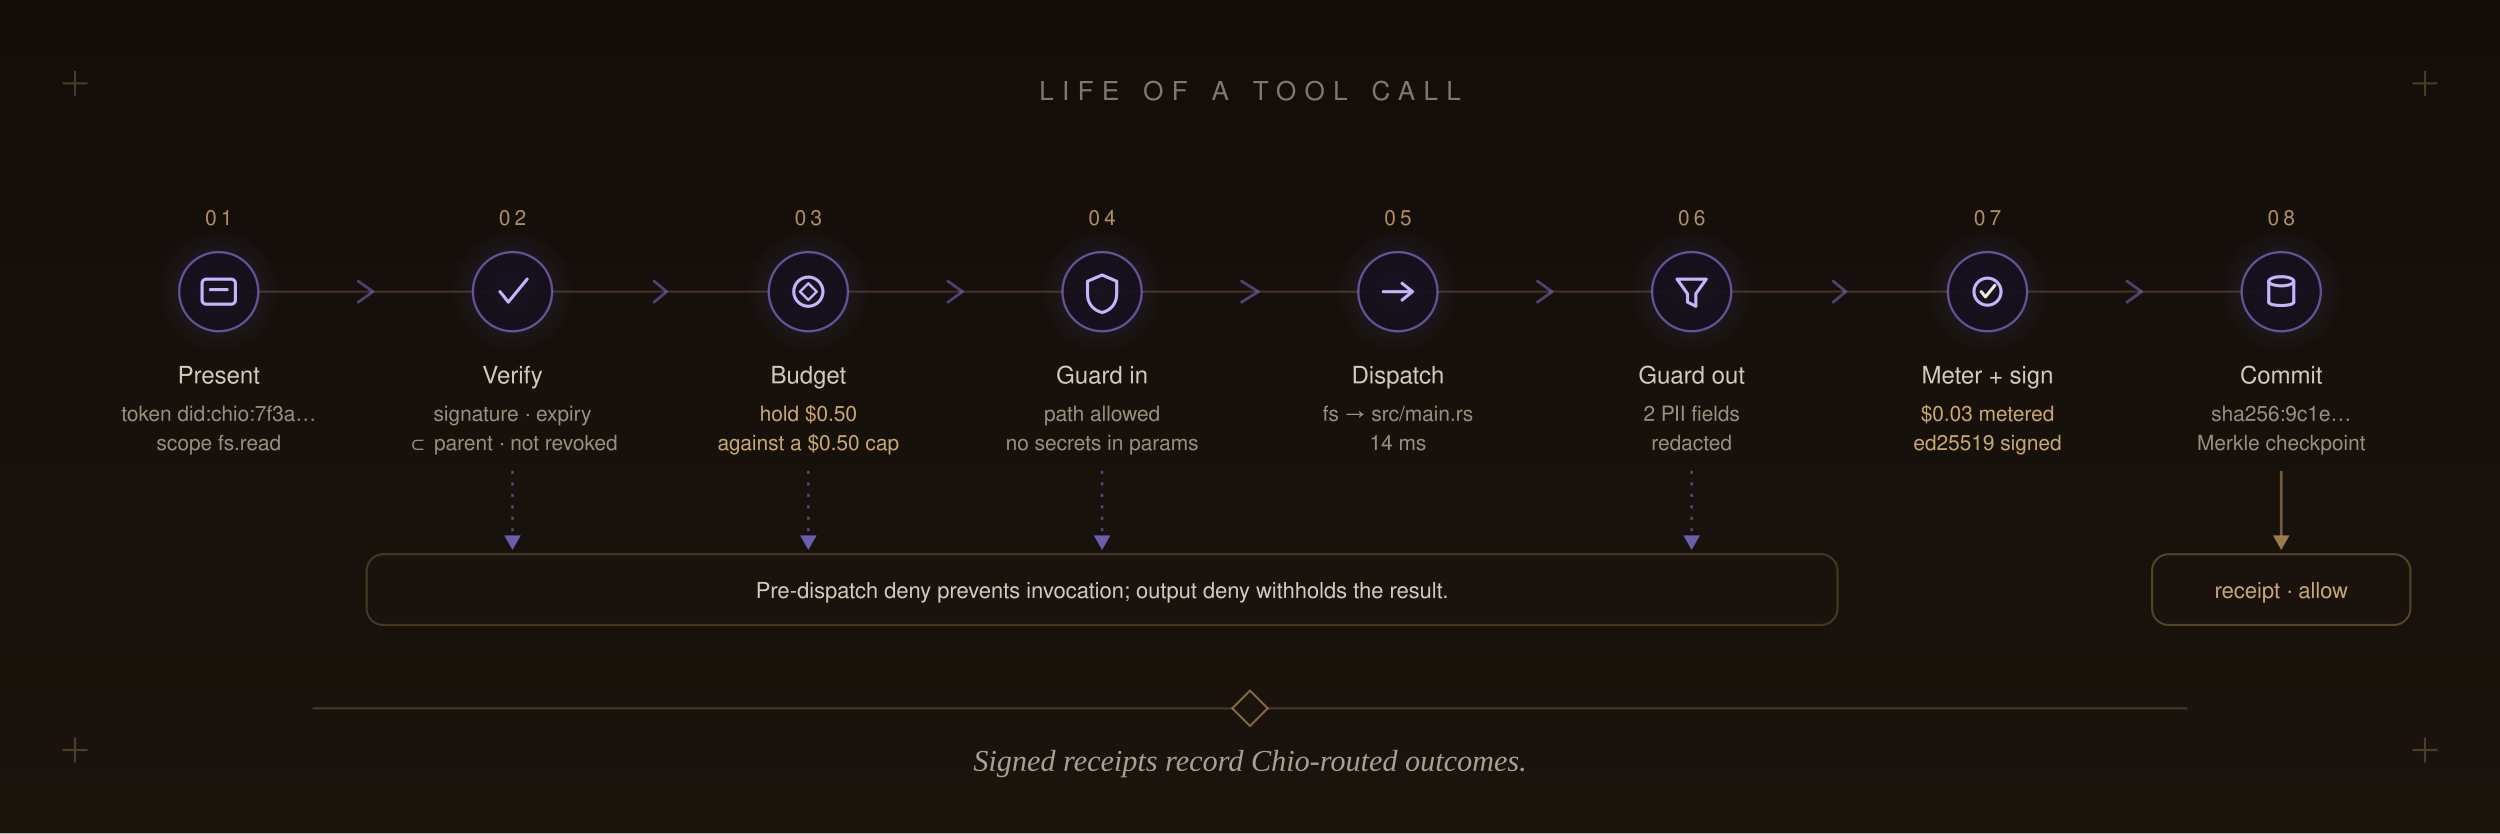
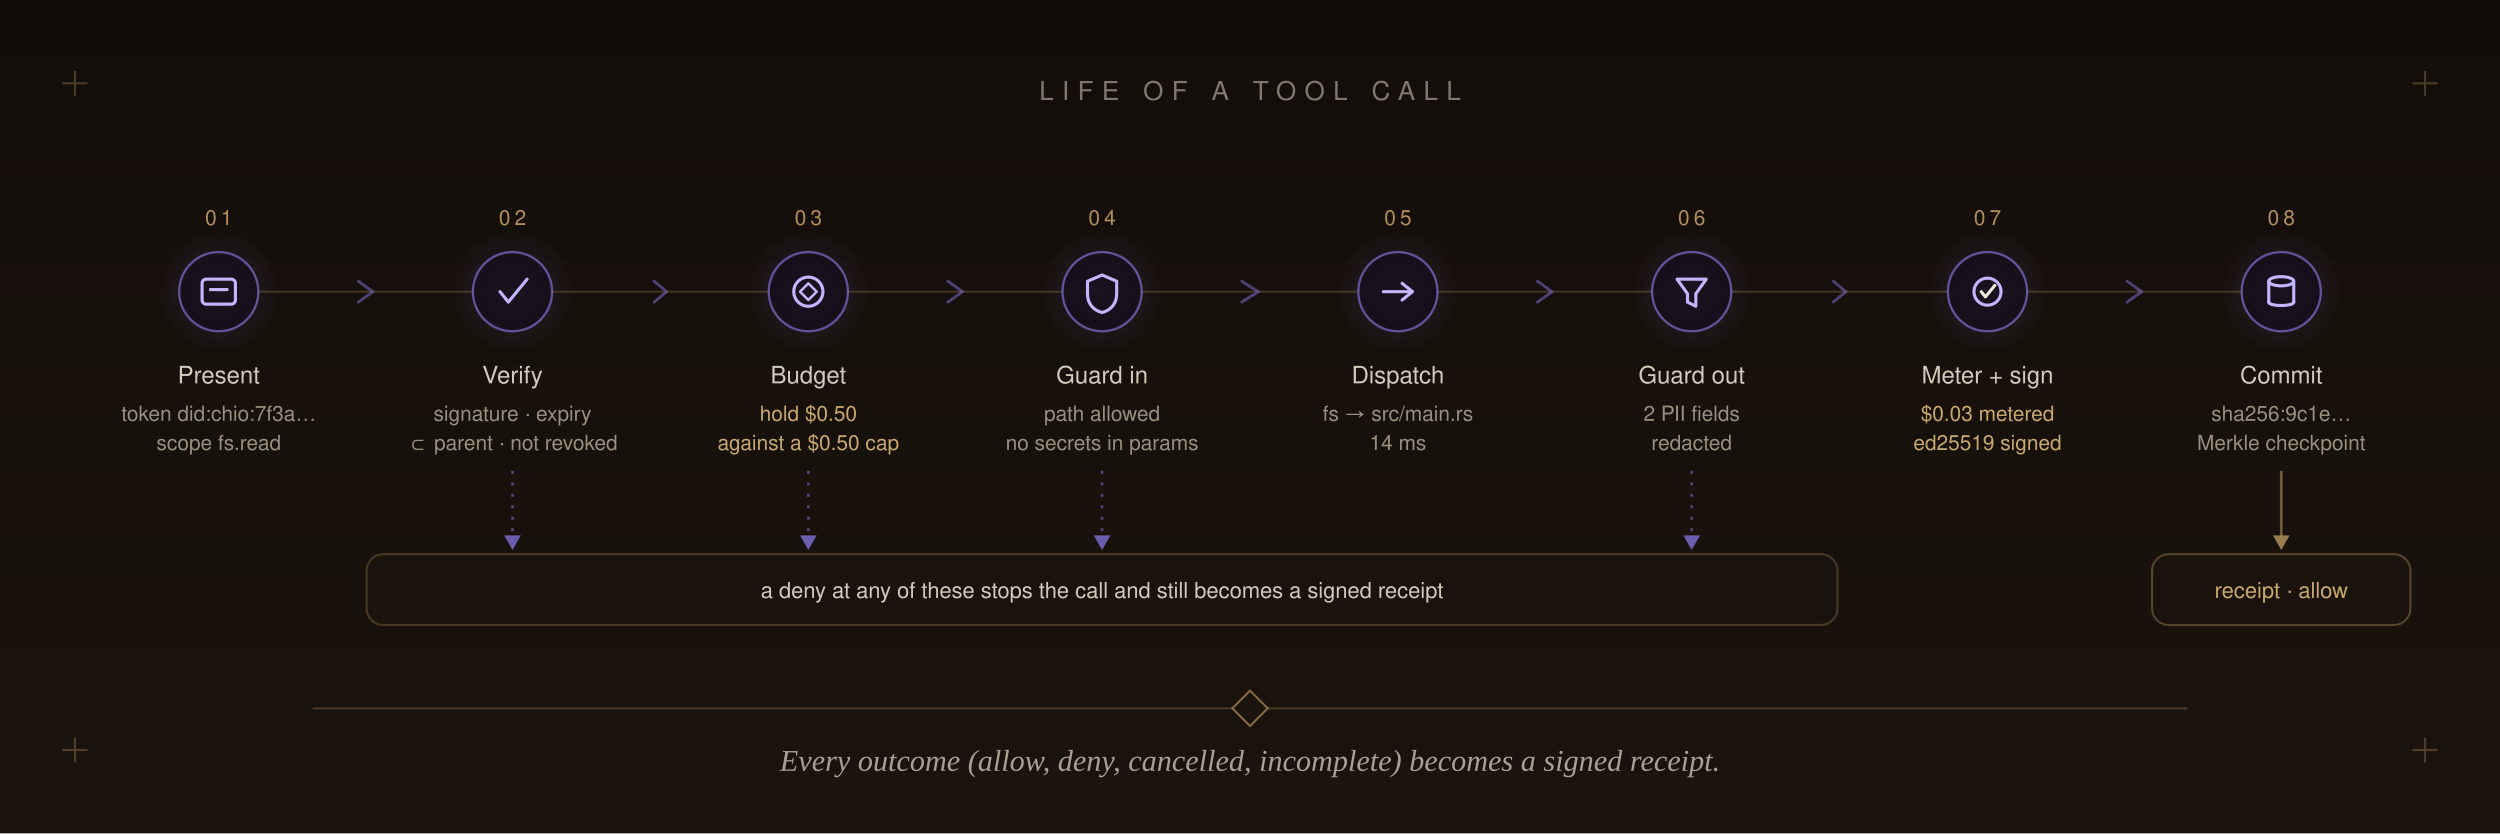
- <svg xmlns="http://www.w3.org/2000/svg" viewBox="0 0 1200 400" width="1200" height="400" role="img" aria-label="Life of a Chio-routed tool call: present the token, verify it, hold the budget, guard the input, dispatch, guard the output, meter and sign, then commit the receipt to the Merkle log. A denial before dispatch prevents invocation. Output guards run after dispatch and cannot undo completed tool effects.">
+ <svg xmlns="http://www.w3.org/2000/svg" viewBox="0 0 1200 400" width="1200" height="400" role="img" aria-label="Life of a tool call: present the token, verify it, hold the budget, guard the input, dispatch, guard the output, meter and sign, then commit the receipt to the Merkle log. A deny at verify, budget, or either guard stops the call and still produces a signed receipt.">
  <defs>
    <linearGradient id="lcbg" x1="0" y1="0" x2="0" y2="1">
      <stop offset="0" stop-color="#130d0a" />
      <stop offset="1" stop-color="#1b140d" />
    </linearGradient>
    <radialGradient id="lcglow" cx="50%" cy="50%" r="50%">
      <stop offset="0" stop-color="#8f7ff2" stop-opacity="0.32" />
      <stop offset="0.6" stop-color="#8f7ff2" stop-opacity="0.07" />
      <stop offset="1" stop-color="#8f7ff2" stop-opacity="0" />
    </radialGradient>
    <radialGradient id="lckglow" cx="50%" cy="50%" r="50%">
      <stop offset="0" stop-color="#8f7ff2" stop-opacity="0.28" />
      <stop offset="0.65" stop-color="#8f7ff2" stop-opacity="0.06" />
      <stop offset="1" stop-color="#8f7ff2" stop-opacity="0" />
    </radialGradient>
  </defs>
  <rect width="1200" height="400" fill="url(#lcbg)" />
  <g stroke="#b08d5b" stroke-opacity="0.35" stroke-width="1">
    <path d="M30 40 H42 M36 34 V46" />
    <path d="M1158 40 H1170 M1164 34 V46" />
    <path d="M30 360 H42 M36 354 V366" />
    <path d="M1158 360 H1170 M1164 354 V366" />
  </g>
  <text x="600.0" y="48" text-anchor="middle" font-family="-apple-system, 'Segoe UI', Helvetica, Arial, sans-serif" font-size="12.5" letter-spacing="4" fill="#d8cfc0" fill-opacity="0.55">LIFE OF A TOOL CALL</text>
  <path d="M90 140 H1110" stroke="#b08d5b" stroke-opacity="0.28" stroke-width="1" />
  <g fill="none" stroke="#8f7ff2" stroke-opacity="0.45" stroke-width="1.4" stroke-linecap="round" stroke-linejoin="round">
    <path d="M172 135 L179 140 L172 145" />
    <path d="M314 135 L320 140 L314 145" />
    <path d="M455 135 L462 140 L455 145" />
    <path d="M596 135 L604 140 L596 145" />
    <path d="M738 135 L745 140 L738 145" />
    <path d="M880 135 L886 140 L880 145" />
    <path d="M1021 135 L1028 140 L1021 145" />
  </g>
  <circle cx="105" cy="140" r="30" fill="url(#lcglow)" />
  <circle cx="246" cy="140" r="30" fill="url(#lcglow)" />
  <circle cx="388" cy="140" r="30" fill="url(#lcglow)" />
  <circle cx="529" cy="140" r="30" fill="url(#lcglow)" />
  <circle cx="671" cy="140" r="30" fill="url(#lcglow)" />
  <circle cx="812" cy="140" r="30" fill="url(#lcglow)" />
  <circle cx="954" cy="140" r="30" fill="url(#lcglow)" />
  <circle cx="1095" cy="140" r="30" fill="url(#lcglow)" />
  <g text-anchor="middle" font-family="-apple-system, 'Segoe UI', Helvetica, Arial, sans-serif" font-size="10" letter-spacing="2" fill="#b08d5b">
    <text x="105" y="108">01</text>
    <text x="246" y="108">02</text>
    <text x="388" y="108">03</text>
    <text x="529" y="108">04</text>
    <text x="671" y="108">05</text>
    <text x="812" y="108">06</text>
    <text x="954" y="108">07</text>
    <text x="1095" y="108">08</text>
  </g>
  <g fill="#16101c" fill-opacity="0.92" stroke="#8f7ff2" stroke-opacity="0.6" stroke-width="1.1">
    <circle cx="105" cy="140" r="19" />
    <circle cx="246" cy="140" r="19" />
    <circle cx="388" cy="140" r="19" />
    <circle cx="529" cy="140" r="19" />
    <circle cx="671" cy="140" r="19" />
    <circle cx="812" cy="140" r="19" />
    <circle cx="954" cy="140" r="19" />
    <circle cx="1095" cy="140" r="19" />
  </g>
  <g fill="none" stroke="#c3b6ff" stroke-width="1.5" stroke-linecap="round" stroke-linejoin="round">
    <g transform="translate(105,140)">
      <rect x="-8" y="-6" width="16" height="12" rx="2" />
      <path d="M-4 -1 H4" />
    </g>
    <g transform="translate(246,140)">
      <path d="M-6 0 L-2 5 L7 -6" />
    </g>
    <g transform="translate(388,140)">
      <circle cx="0" cy="0" r="7" />
      <path d="M0 -4 L4 0 L0 4 L-4 0 Z" stroke-width="1.2" />
    </g>
    <g transform="translate(529,140)">
      <path d="M0 -8 L7 -5 L7 1 C7 6 4 9 0 10 C-4 9 -7 6 -7 1 L-7 -5 Z" />
    </g>
    <g transform="translate(671,140)">
      <path d="M-7 0 H6" />
      <path d="M2 -4 L7 0 L2 4" />
    </g>
    <g transform="translate(812,140)">
      <path d="M-7 -6 H7 L2 1 V7 L-2 5 V1 Z" />
    </g>
    <g transform="translate(954,140)">
      <circle cx="0" cy="0" r="6.5" />
      <path d="M-3 0 L-1 2.5 L3.5 -3" stroke="#f2eadc" />
    </g>
    <g transform="translate(1095,140)">
      <ellipse cx="0" cy="-5" rx="6" ry="2.2" />
      <path d="M-6 -5 V5" />
      <path d="M6 -5 V5" />
      <path d="M-6 5 C-6 7.2 6 7.2 6 5" />
    </g>
  </g>
  <g text-anchor="middle" font-family="-apple-system, 'Segoe UI', Helvetica, Arial, sans-serif" font-size="11.5" fill="#d3cabb">
    <text x="105" y="184">Present</text>
    <text x="246" y="184">Verify</text>
    <text x="388" y="184">Budget</text>
    <text x="529" y="184">Guard in</text>
    <text x="671" y="184">Dispatch</text>
    <text x="812" y="184">Guard out</text>
    <text x="954" y="184">Meter + sign</text>
    <text x="1095" y="184">Commit</text>
  </g>
  <text x="105" y="202" text-anchor="middle" font-family="-apple-system, 'Segoe UI', Helvetica, Arial, sans-serif" font-size="10" fill="#9a8f7e">token did:chio:7f3a…</text>
  <text x="105" y="216" text-anchor="middle" font-family="-apple-system, 'Segoe UI', Helvetica, Arial, sans-serif" font-size="10" fill="#9a8f7e">scope fs.read</text>
  <text x="246" y="202" text-anchor="middle" font-family="-apple-system, 'Segoe UI', Helvetica, Arial, sans-serif" font-size="10" fill="#9a8f7e">signature · expiry</text>
  <text x="246" y="216" text-anchor="middle" font-family="-apple-system, 'Segoe UI', Helvetica, Arial, sans-serif" font-size="10" fill="#9a8f7e">⊂ parent · not revoked</text>
  <path d="M246 226 V258" stroke="#8f7ff2" stroke-opacity="0.5" stroke-width="1.2" stroke-dasharray="1.5 4" />
  <path d="M246 264 l-4 -7 h8 z" fill="#8f7ff2" fill-opacity="0.7" />
  <text x="388" y="202" text-anchor="middle" font-family="-apple-system, 'Segoe UI', Helvetica, Arial, sans-serif" font-size="10" fill="#c8a86f">hold $0.50</text>
  <text x="388" y="216" text-anchor="middle" font-family="-apple-system, 'Segoe UI', Helvetica, Arial, sans-serif" font-size="10" fill="#c8a86f">against a $0.50 cap</text>
  <path d="M388 226 V258" stroke="#8f7ff2" stroke-opacity="0.5" stroke-width="1.2" stroke-dasharray="1.5 4" />
  <path d="M388 264 l-4 -7 h8 z" fill="#8f7ff2" fill-opacity="0.7" />
  <text x="529" y="202" text-anchor="middle" font-family="-apple-system, 'Segoe UI', Helvetica, Arial, sans-serif" font-size="10" fill="#9a8f7e">path allowed</text>
  <text x="529" y="216" text-anchor="middle" font-family="-apple-system, 'Segoe UI', Helvetica, Arial, sans-serif" font-size="10" fill="#9a8f7e">no secrets in params</text>
  <path d="M529 226 V258" stroke="#8f7ff2" stroke-opacity="0.5" stroke-width="1.2" stroke-dasharray="1.5 4" />
  <path d="M529 264 l-4 -7 h8 z" fill="#8f7ff2" fill-opacity="0.7" />
  <text x="671" y="202" text-anchor="middle" font-family="-apple-system, 'Segoe UI', Helvetica, Arial, sans-serif" font-size="10" fill="#9a8f7e">fs → src/main.rs</text>
  <text x="671" y="216" text-anchor="middle" font-family="-apple-system, 'Segoe UI', Helvetica, Arial, sans-serif" font-size="10" fill="#9a8f7e">14 ms</text>
  <text x="812" y="202" text-anchor="middle" font-family="-apple-system, 'Segoe UI', Helvetica, Arial, sans-serif" font-size="10" fill="#9a8f7e">2 PII fields</text>
  <text x="812" y="216" text-anchor="middle" font-family="-apple-system, 'Segoe UI', Helvetica, Arial, sans-serif" font-size="10" fill="#9a8f7e">redacted</text>
  <path d="M812 226 V258" stroke="#8f7ff2" stroke-opacity="0.5" stroke-width="1.2" stroke-dasharray="1.5 4" />
  <path d="M812 264 l-4 -7 h8 z" fill="#8f7ff2" fill-opacity="0.7" />
  <text x="954" y="202" text-anchor="middle" font-family="-apple-system, 'Segoe UI', Helvetica, Arial, sans-serif" font-size="10" fill="#c8a86f">$0.03 metered</text>
  <text x="954" y="216" text-anchor="middle" font-family="-apple-system, 'Segoe UI', Helvetica, Arial, sans-serif" font-size="10" fill="#c8a86f">ed25519 signed</text>
  <text x="1095" y="202" text-anchor="middle" font-family="-apple-system, 'Segoe UI', Helvetica, Arial, sans-serif" font-size="10" fill="#9a8f7e">sha256:9c1e…</text>
  <text x="1095" y="216" text-anchor="middle" font-family="-apple-system, 'Segoe UI', Helvetica, Arial, sans-serif" font-size="10" fill="#9a8f7e">Merkle checkpoint</text>
  <path d="M1095 226 V258" stroke="#b08d5b" stroke-opacity="0.6" stroke-width="1.3" />
  <path d="M1095 264 l-4 -7 h8 z" fill="#b08d5b" fill-opacity="0.85" />
  <rect x="176" y="266" width="706" height="34" rx="8" fill="#1a130d" stroke="#b08d5b" stroke-opacity="0.3" />
-   <text x="529.0" y="287" text-anchor="middle" font-family="-apple-system, 'Segoe UI', Helvetica, Arial, sans-serif" font-size="10.5" fill="#d3cabb">Pre-dispatch deny prevents invocation; output deny withholds the result.</text>
+   <text x="529.0" y="287" text-anchor="middle" font-family="-apple-system, 'Segoe UI', Helvetica, Arial, sans-serif" font-size="10.5" fill="#d3cabb">a deny at any of these stops the call and still becomes a signed receipt</text>
  <rect x="1033" y="266" width="124" height="34" rx="8" fill="#1a130d" stroke="#b08d5b" stroke-opacity="0.4" />
  <text x="1095" y="287" text-anchor="middle" font-family="-apple-system, 'Segoe UI', Helvetica, Arial, sans-serif" font-size="10.5" fill="#c8a86f">receipt · allow</text>
  <path d="M150.0 340 H1050.0" stroke="#b08d5b" stroke-opacity="0.3" stroke-width="1" />
  <rect x="594.0" y="334" width="12" height="12" transform="rotate(45 600.0 340)" fill="#1b140d" stroke="#b08d5b" stroke-opacity="0.7" />
-   <text x="600.0" y="370" text-anchor="middle" font-family="Georgia, 'Times New Roman', serif" font-size="14.5" font-style="italic" fill="#d8cfc0" fill-opacity="0.75">Signed receipts record Chio-routed outcomes.</text>
+   <text x="600.0" y="370" text-anchor="middle" font-family="Georgia, 'Times New Roman', serif" font-size="14.5" font-style="italic" fill="#d8cfc0" fill-opacity="0.75">Every outcome (allow, deny, cancelled, incomplete) becomes a signed receipt.</text>
</svg>
